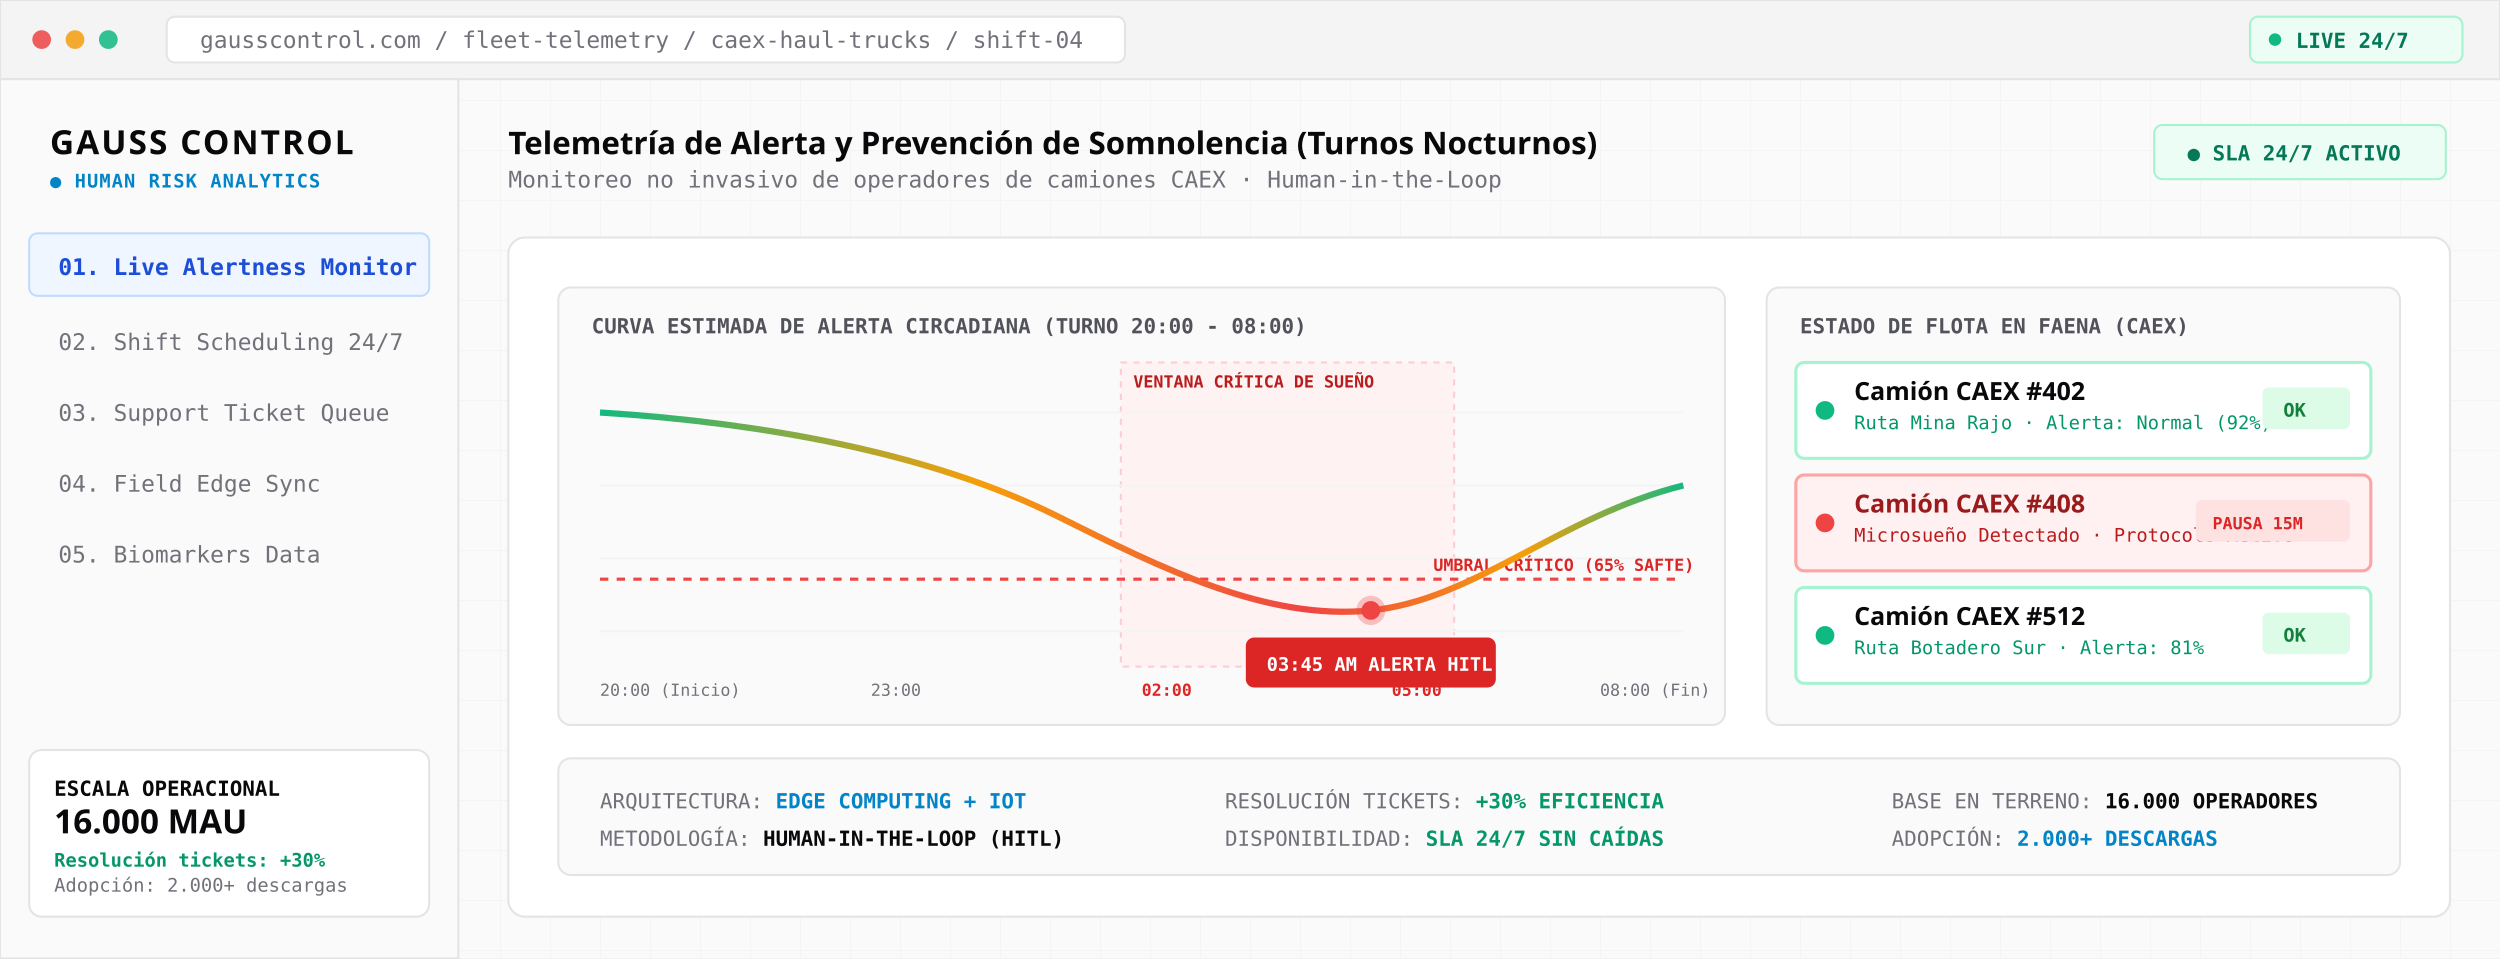
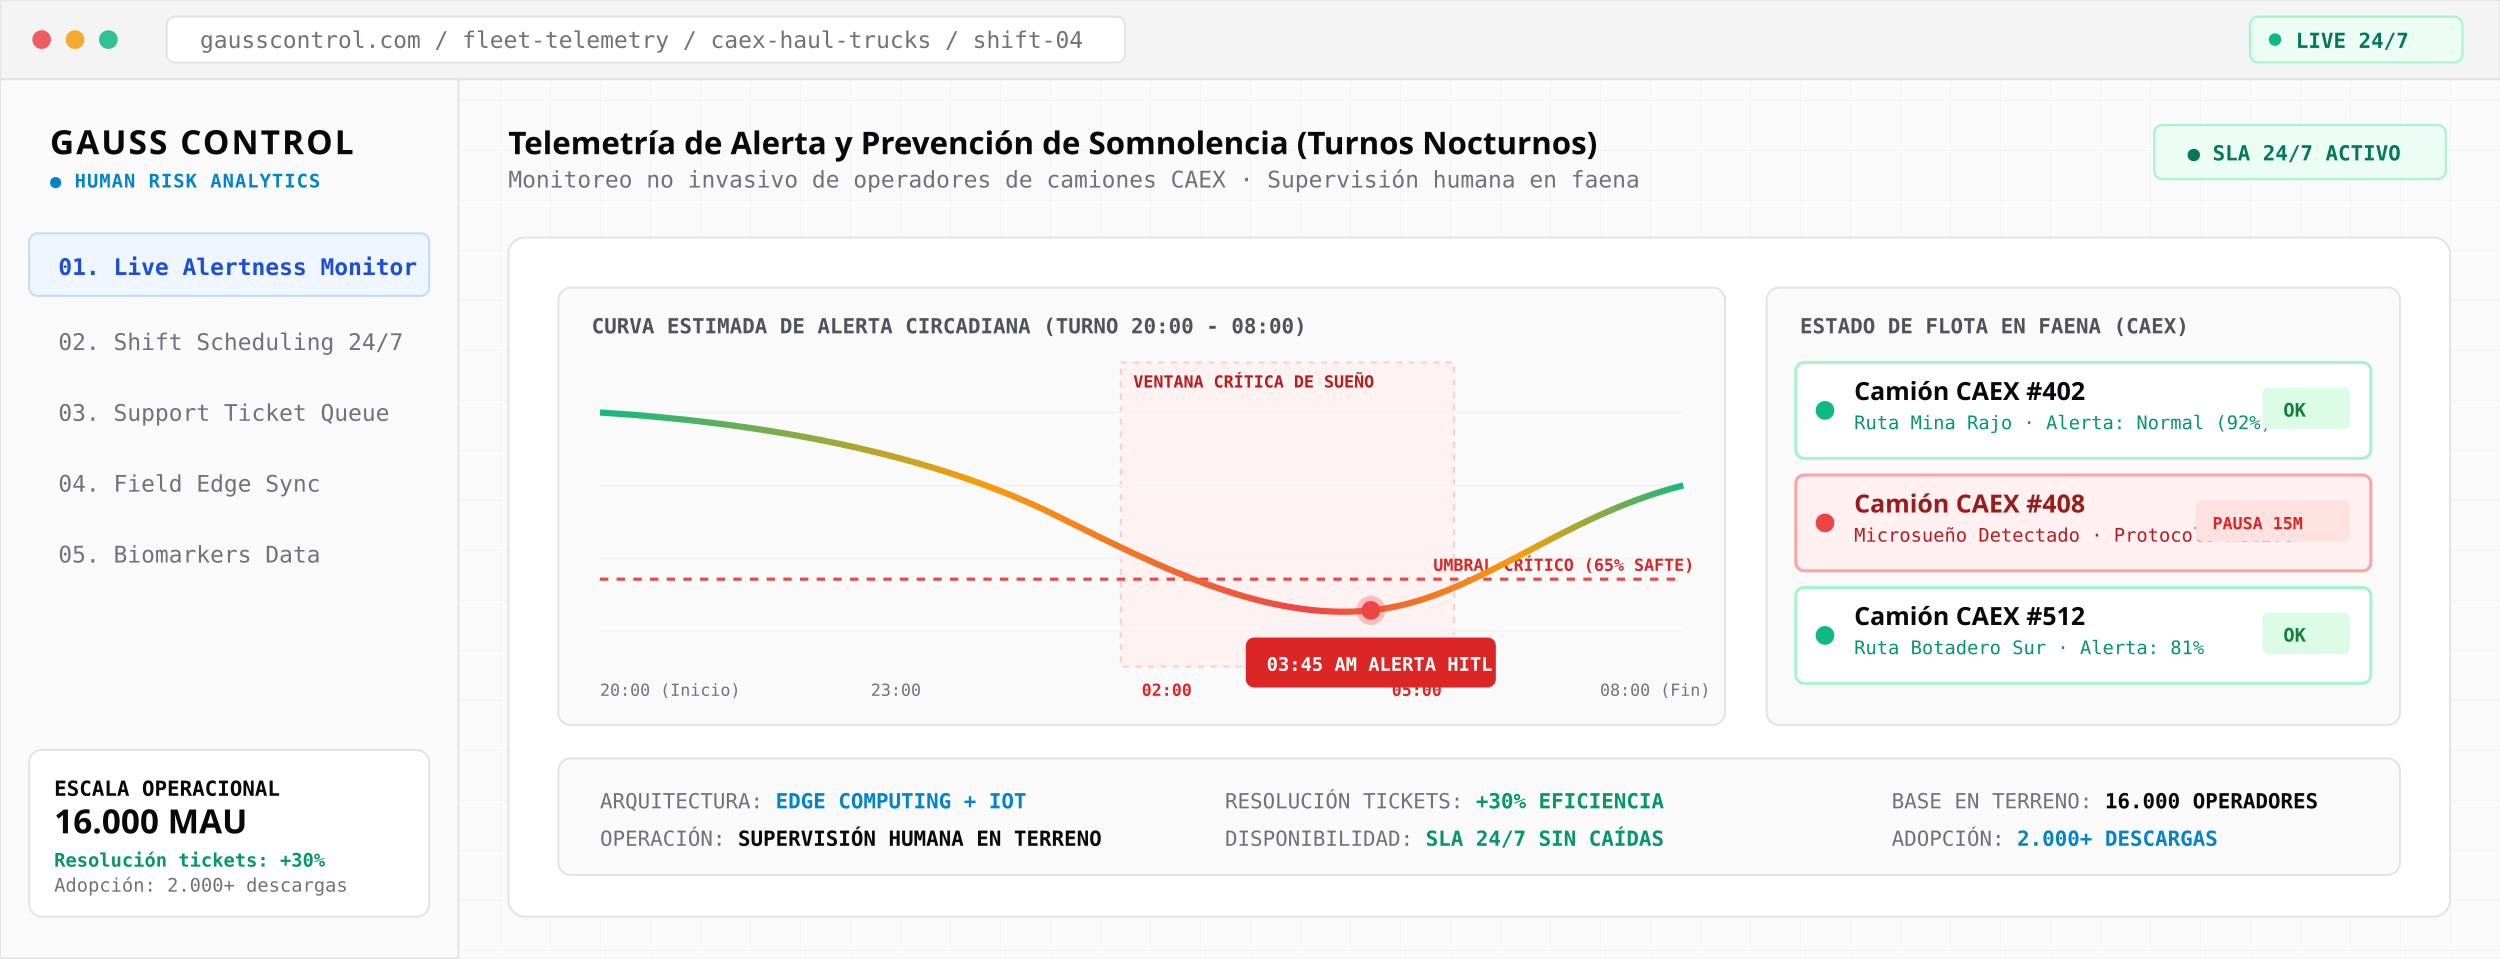
<svg xmlns="http://www.w3.org/2000/svg" viewBox="0 0 1200 460" width="100%" height="100%" style="background:#ffffff; font-family:'IBM Plex Sans', -apple-system, sans-serif;">
  <defs>
    <pattern id="grid-gauss" width="24" height="24" patternUnits="userSpaceOnUse">
      <path d="M 24 0 L 0 0 0 24" fill="none" stroke="#f4f4f5" stroke-width="1" />
    </pattern>
    <linearGradient id="curve-gradient" x1="0%" y1="0%" x2="100%" y2="0%">
      <stop offset="0%" stop-color="#10b981" />
      <stop offset="35%" stop-color="#f59e0b" />
      <stop offset="65%" stop-color="#ef4444" />
      <stop offset="85%" stop-color="#f59e0b" />
      <stop offset="100%" stop-color="#10b981" />
    </linearGradient>
  </defs>
  <rect width="1200" height="460" fill="#fafafa" />
  <rect width="1200" height="460" fill="url(#grid-gauss)" />
  <rect x="0" y="0" width="1200" height="38" fill="#f4f4f5" stroke="#e4e4e7" stroke-width="1" />
  <circle cx="20" cy="19" r="4.5" fill="#ef4444" opacity="0.85" />
  <circle cx="36" cy="19" r="4.5" fill="#f59e0b" opacity="0.85" />
  <circle cx="52" cy="19" r="4.5" fill="#10b981" opacity="0.85" />
  <rect x="80" y="8" width="460" height="22" rx="4" fill="#ffffff" stroke="#e4e4e7" stroke-width="1" />
  <text x="96" y="23" font-family="'JetBrains Mono', monospace" font-size="11" fill="#71717a">gausscontrol.com / fleet-telemetry / caex-haul-trucks / shift-04</text>
  <rect x="1080" y="8" width="102" height="22" rx="4" fill="#ecfdf5" stroke="#a7f3d0" stroke-width="1" />
  <circle cx="1092" cy="19" r="3" fill="#10b981" />
  <text x="1102" y="23" font-family="'JetBrains Mono', monospace" font-size="10" font-weight="600" fill="#047857">LIVE 24/7</text>
  <rect x="0" y="38" width="220" height="422" fill="#fafafa" stroke="#e4e4e7" stroke-width="1" />
  <text x="24" y="74" font-family="'IBM Plex Sans', sans-serif" font-size="16" font-weight="700" letter-spacing="1" fill="#09090b">GAUSS CONTROL</text>
  <text x="24" y="90" font-family="'JetBrains Mono', monospace" font-size="9" fill="#0284c7" font-weight="600" letter-spacing="0.5">● HUMAN RISK ANALYTICS</text>
  <rect x="14" y="112" width="192" height="30" rx="4" fill="#eff6ff" stroke="#bfdbfe" stroke-width="1" />
  <text x="28" y="132" font-family="'JetBrains Mono', monospace" font-size="11" font-weight="600" fill="#1d4ed8">01. Live Alertness Monitor</text>
  <text x="28" y="168" font-family="'JetBrains Mono', monospace" font-size="11" fill="#71717a">02. Shift Scheduling 24/7</text>
  <text x="28" y="202" font-family="'JetBrains Mono', monospace" font-size="11" fill="#71717a">03. Support Ticket Queue</text>
  <text x="28" y="236" font-family="'JetBrains Mono', monospace" font-size="11" fill="#71717a">04. Field Edge Sync</text>
  <text x="28" y="270" font-family="'JetBrains Mono', monospace" font-size="11" fill="#71717a">05. Biomarkers Data</text>
  <rect x="14" y="360" width="192" height="80" rx="6" fill="#ffffff" stroke="#e4e4e7" stroke-width="1" />
  <text x="26" y="382" font-family="'JetBrains Mono', monospace" font-size="10" font-weight="600" fill="#09090b">ESCALA OPERACIONAL</text>
  <text x="26" y="400" font-family="'IBM Plex Sans', sans-serif" font-size="16" font-weight="700" fill="#09090b">16.000 MAU</text>
  <text x="26" y="416" font-family="'JetBrains Mono', monospace" font-size="9" fill="#059669" font-weight="600">Resolución tickets: +30%</text>
  <text x="26" y="428" font-family="'JetBrains Mono', monospace" font-size="9" fill="#71717a">Adopción: 2.000+ descargas</text>
  <g transform="translate(244, 56)">
    <text x="0" y="18" font-family="'IBM Plex Sans', sans-serif" font-size="15" font-weight="600" fill="#09090b">Telemetría de Alerta y Prevención de Somnolencia (Turnos Nocturnos)</text>
-     <text x="0" y="34" font-family="'JetBrains Mono', monospace" font-size="11" fill="#71717a">Monitoreo no invasivo de operadores de camiones CAEX · Human-in-the-Loop</text>
+     <text x="0" y="34" font-family="'JetBrains Mono', monospace" font-size="11" fill="#71717a">Monitoreo no invasivo de operadores de camiones CAEX · Supervisión humana en faena</text>
    <rect x="790" y="4" width="140" height="26" rx="4" fill="#ecfdf5" stroke="#a7f3d0" stroke-width="1" />
    <text x="806" y="21" font-family="'JetBrains Mono', monospace" font-size="10" font-weight="600" fill="#047857">● SLA 24/7 ACTIVO</text>
  </g>
  <g transform="translate(244, 114)">
    <rect x="0" y="0" width="932" height="326" rx="8" fill="#ffffff" stroke="#e4e4e7" stroke-width="1" />
    <g transform="translate(24, 24)">
      <rect x="0" y="0" width="560" height="210" rx="6" fill="#fafafa" stroke="#e4e4e7" stroke-width="1" />
      <text x="16" y="22" font-family="'JetBrains Mono', monospace" font-size="10" font-weight="600" fill="#52525b">CURVA ESTIMADA DE ALERTA CIRCADIANA (TURNO 20:00 - 08:00)</text>
      <rect x="270" y="36" width="160" height="146" fill="#fef2f2" stroke="#fecdd3" stroke-width="1" stroke-dasharray="3,3" />
      <text x="276" y="48" font-family="'JetBrains Mono', monospace" font-size="8" font-weight="600" fill="#b91c1c">VENTANA CRÍTICA DE SUEÑO</text>
      <line x1="20" y1="60" x2="540" y2="60" stroke="#f4f4f5" stroke-width="1" />
      <line x1="20" y1="95" x2="540" y2="95" stroke="#f4f4f5" stroke-width="1" />
      <line x1="20" y1="130" x2="540" y2="130" stroke="#f4f4f5" stroke-width="1" />
      <line x1="20" y1="165" x2="540" y2="165" stroke="#f4f4f5" stroke-width="1" />
      <line x1="20" y1="140" x2="540" y2="140" stroke="#ef4444" stroke-width="1.5" stroke-dasharray="4,4" />
      <text x="420" y="136" font-family="'JetBrains Mono', monospace" font-size="8" font-weight="600" fill="#dc2626">UMBRAL CRÍTICO (65% SAFTE)</text>
      <path d="M 20 60 C 100 65, 180 80, 240 110 C 290 135, 340 160, 390 155 C 440 150, 480 110, 540 95" fill="none" stroke="url(#curve-gradient)" stroke-width="3" />
      <circle cx="390" cy="155" r="7" fill="#ef4444" fill-opacity="0.3" />
      <circle cx="390" cy="155" r="4.5" fill="#ef4444" />
      <rect x="330" y="168" width="120" height="24" rx="4" fill="#dc2626" />
      <text x="340" y="184" font-family="'JetBrains Mono', monospace" font-size="9" font-weight="600" fill="#ffffff">03:45 AM ALERTA HITL</text>
      <text x="20" y="196" font-family="'JetBrains Mono', monospace" font-size="8" fill="#71717a">20:00 (Inicio)</text>
      <text x="150" y="196" font-family="'JetBrains Mono', monospace" font-size="8" fill="#71717a">23:00</text>
      <text x="280" y="196" font-family="'JetBrains Mono', monospace" font-size="8" font-weight="600" fill="#dc2626">02:00</text>
      <text x="400" y="196" font-family="'JetBrains Mono', monospace" font-size="8" font-weight="600" fill="#dc2626">05:00</text>
      <text x="500" y="196" font-family="'JetBrains Mono', monospace" font-size="8" fill="#71717a">08:00 (Fin)</text>
    </g>
    <g transform="translate(604, 24)">
      <rect x="0" y="0" width="304" height="210" rx="6" fill="#fafafa" stroke="#e4e4e7" stroke-width="1" />
      <text x="16" y="22" font-family="'JetBrains Mono', monospace" font-size="10" font-weight="600" fill="#52525b">ESTADO DE FLOTA EN FAENA (CAEX)</text>
      <rect x="14" y="36" width="276" height="46" rx="4" fill="#ffffff" stroke="#a7f3d0" stroke-width="1.5" />
      <circle cx="28" cy="59" r="4.5" fill="#10b981" />
      <text x="42" y="54" font-family="'IBM Plex Sans', sans-serif" font-size="12" font-weight="600" fill="#09090b">Camión CAEX #402</text>
      <text x="42" y="68" font-family="'JetBrains Mono', monospace" font-size="9" fill="#059669">Ruta Mina Rajo · Alerta: Normal (92%)</text>
      <rect x="238" y="48" width="42" height="20" rx="3" fill="#dcfce7" />
      <text x="248" y="62" font-family="'JetBrains Mono', monospace" font-size="9" font-weight="700" fill="#15803d">OK</text>
      <rect x="14" y="90" width="276" height="46" rx="4" fill="#fff1f2" stroke="#fca5a5" stroke-width="1.5" />
      <circle cx="28" cy="113" r="4.5" fill="#ef4444" />
      <text x="42" y="108" font-family="'IBM Plex Sans', sans-serif" font-size="12" font-weight="700" fill="#991b1b">Camión CAEX #408</text>
      <text x="42" y="122" font-family="'JetBrains Mono', monospace" font-size="9" fill="#b91c1c">Microsueño Detectado · Protocolo Activo</text>
      <rect x="206" y="102" width="74" height="20" rx="3" fill="#fee2e2" />
      <text x="214" y="116" font-family="'JetBrains Mono', monospace" font-size="8" font-weight="700" fill="#dc2626">PAUSA 15M</text>
      <rect x="14" y="144" width="276" height="46" rx="4" fill="#ffffff" stroke="#a7f3d0" stroke-width="1.5" />
      <circle cx="28" cy="167" r="4.5" fill="#10b981" />
      <text x="42" y="162" font-family="'IBM Plex Sans', sans-serif" font-size="12" font-weight="600" fill="#09090b">Camión CAEX #512</text>
      <text x="42" y="176" font-family="'JetBrains Mono', monospace" font-size="9" fill="#059669">Ruta Botadero Sur · Alerta: 81%</text>
      <rect x="238" y="156" width="42" height="20" rx="3" fill="#dcfce7" />
      <text x="248" y="170" font-family="'JetBrains Mono', monospace" font-size="9" font-weight="700" fill="#15803d">OK</text>
    </g>
    <g transform="translate(24, 250)">
      <rect x="0" y="0" width="884" height="56" rx="6" fill="#fafafa" stroke="#e4e4e7" stroke-width="1" />
      <text x="20" y="24" font-family="'JetBrains Mono', monospace" font-size="10" fill="#71717a">ARQUITECTURA: <tspan fill="#0284c7" font-weight="600">EDGE COMPUTING + IOT</tspan>
      </text>
-       <text x="20" y="42" font-family="'JetBrains Mono', monospace" font-size="10" fill="#71717a">METODOLOGÍA: <tspan fill="#09090b" font-weight="600">HUMAN-IN-THE-LOOP (HITL)</tspan>
+       <text x="20" y="42" font-family="'JetBrains Mono', monospace" font-size="10" fill="#71717a">OPERACIÓN: <tspan fill="#09090b" font-weight="600">SUPERVISIÓN HUMANA EN TERRENO</tspan>
      </text>
      <text x="320" y="24" font-family="'JetBrains Mono', monospace" font-size="10" fill="#71717a">RESOLUCIÓN TICKETS: <tspan fill="#059669" font-weight="600">+30% EFICIENCIA</tspan>
      </text>
      <text x="320" y="42" font-family="'JetBrains Mono', monospace" font-size="10" fill="#71717a">DISPONIBILIDAD: <tspan fill="#059669" font-weight="600">SLA 24/7 SIN CAÍDAS</tspan>
      </text>
      <text x="640" y="24" font-family="'JetBrains Mono', monospace" font-size="10" fill="#71717a">BASE EN TERRENO: <tspan fill="#09090b" font-weight="600">16.000 OPERADORES</tspan>
      </text>
      <text x="640" y="42" font-family="'JetBrains Mono', monospace" font-size="10" fill="#71717a">ADOPCIÓN: <tspan fill="#0284c7" font-weight="600">2.000+ DESCARGAS</tspan>
      </text>
    </g>
  </g>
</svg>
